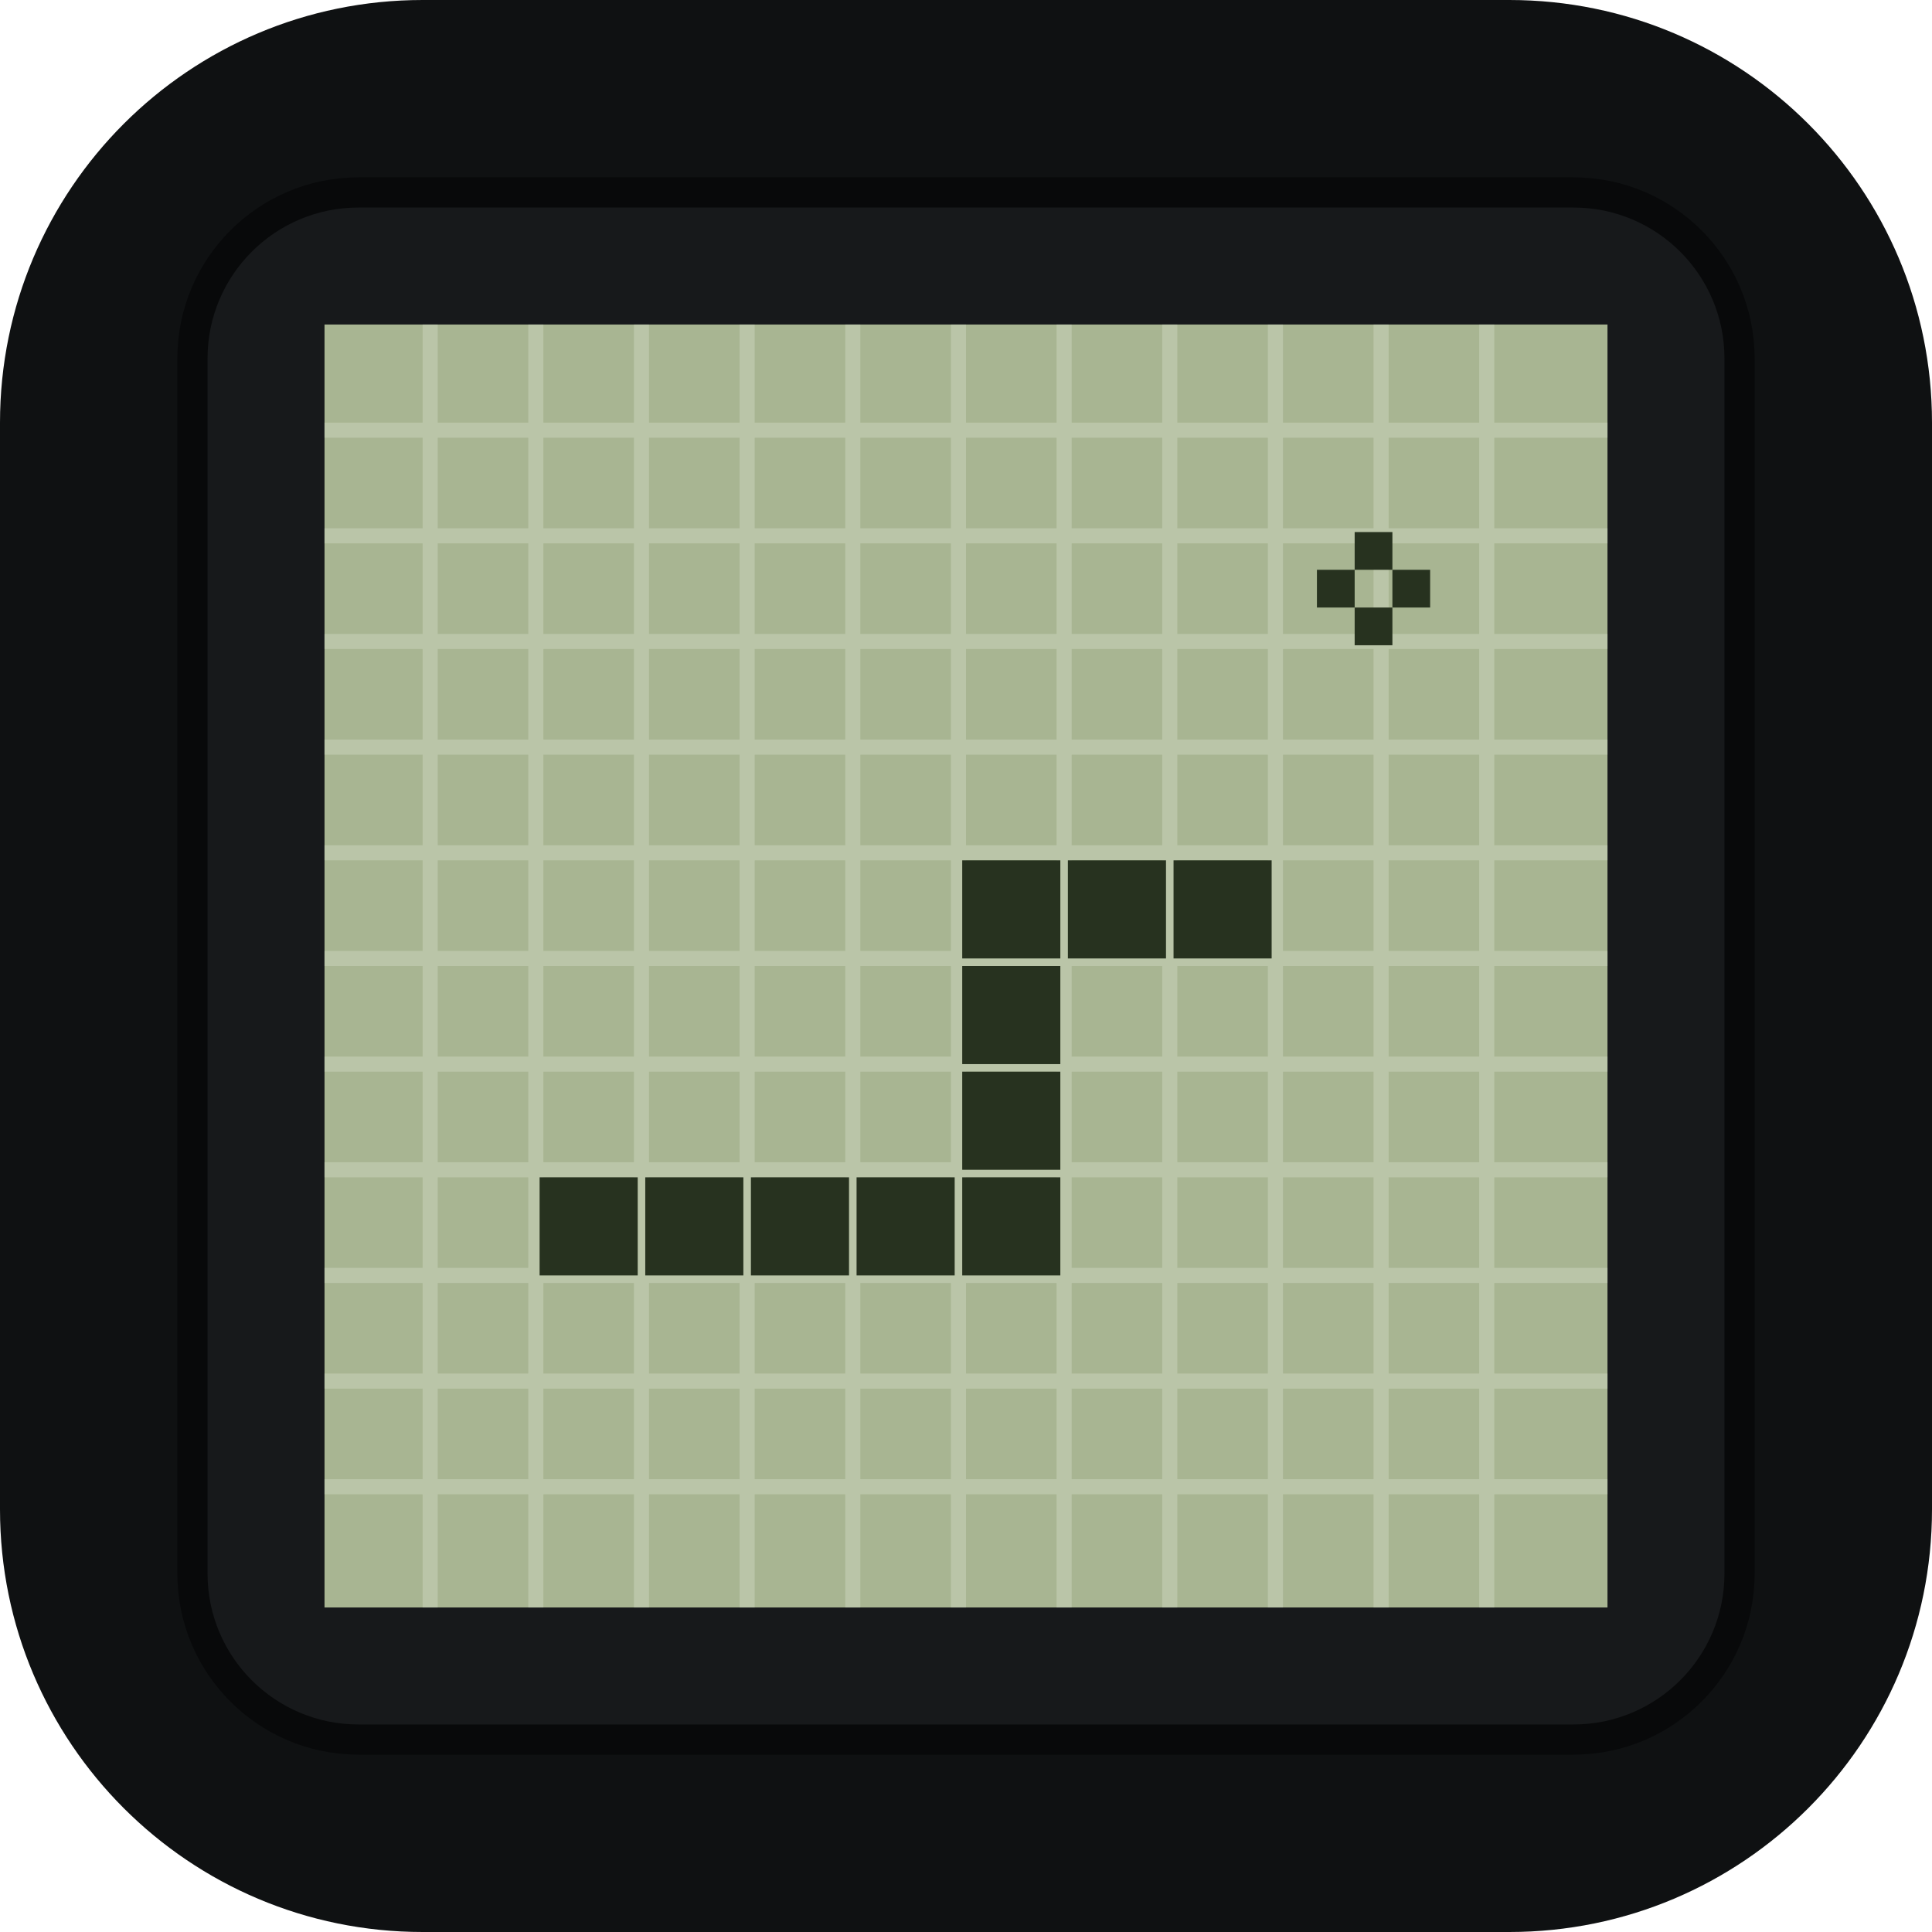
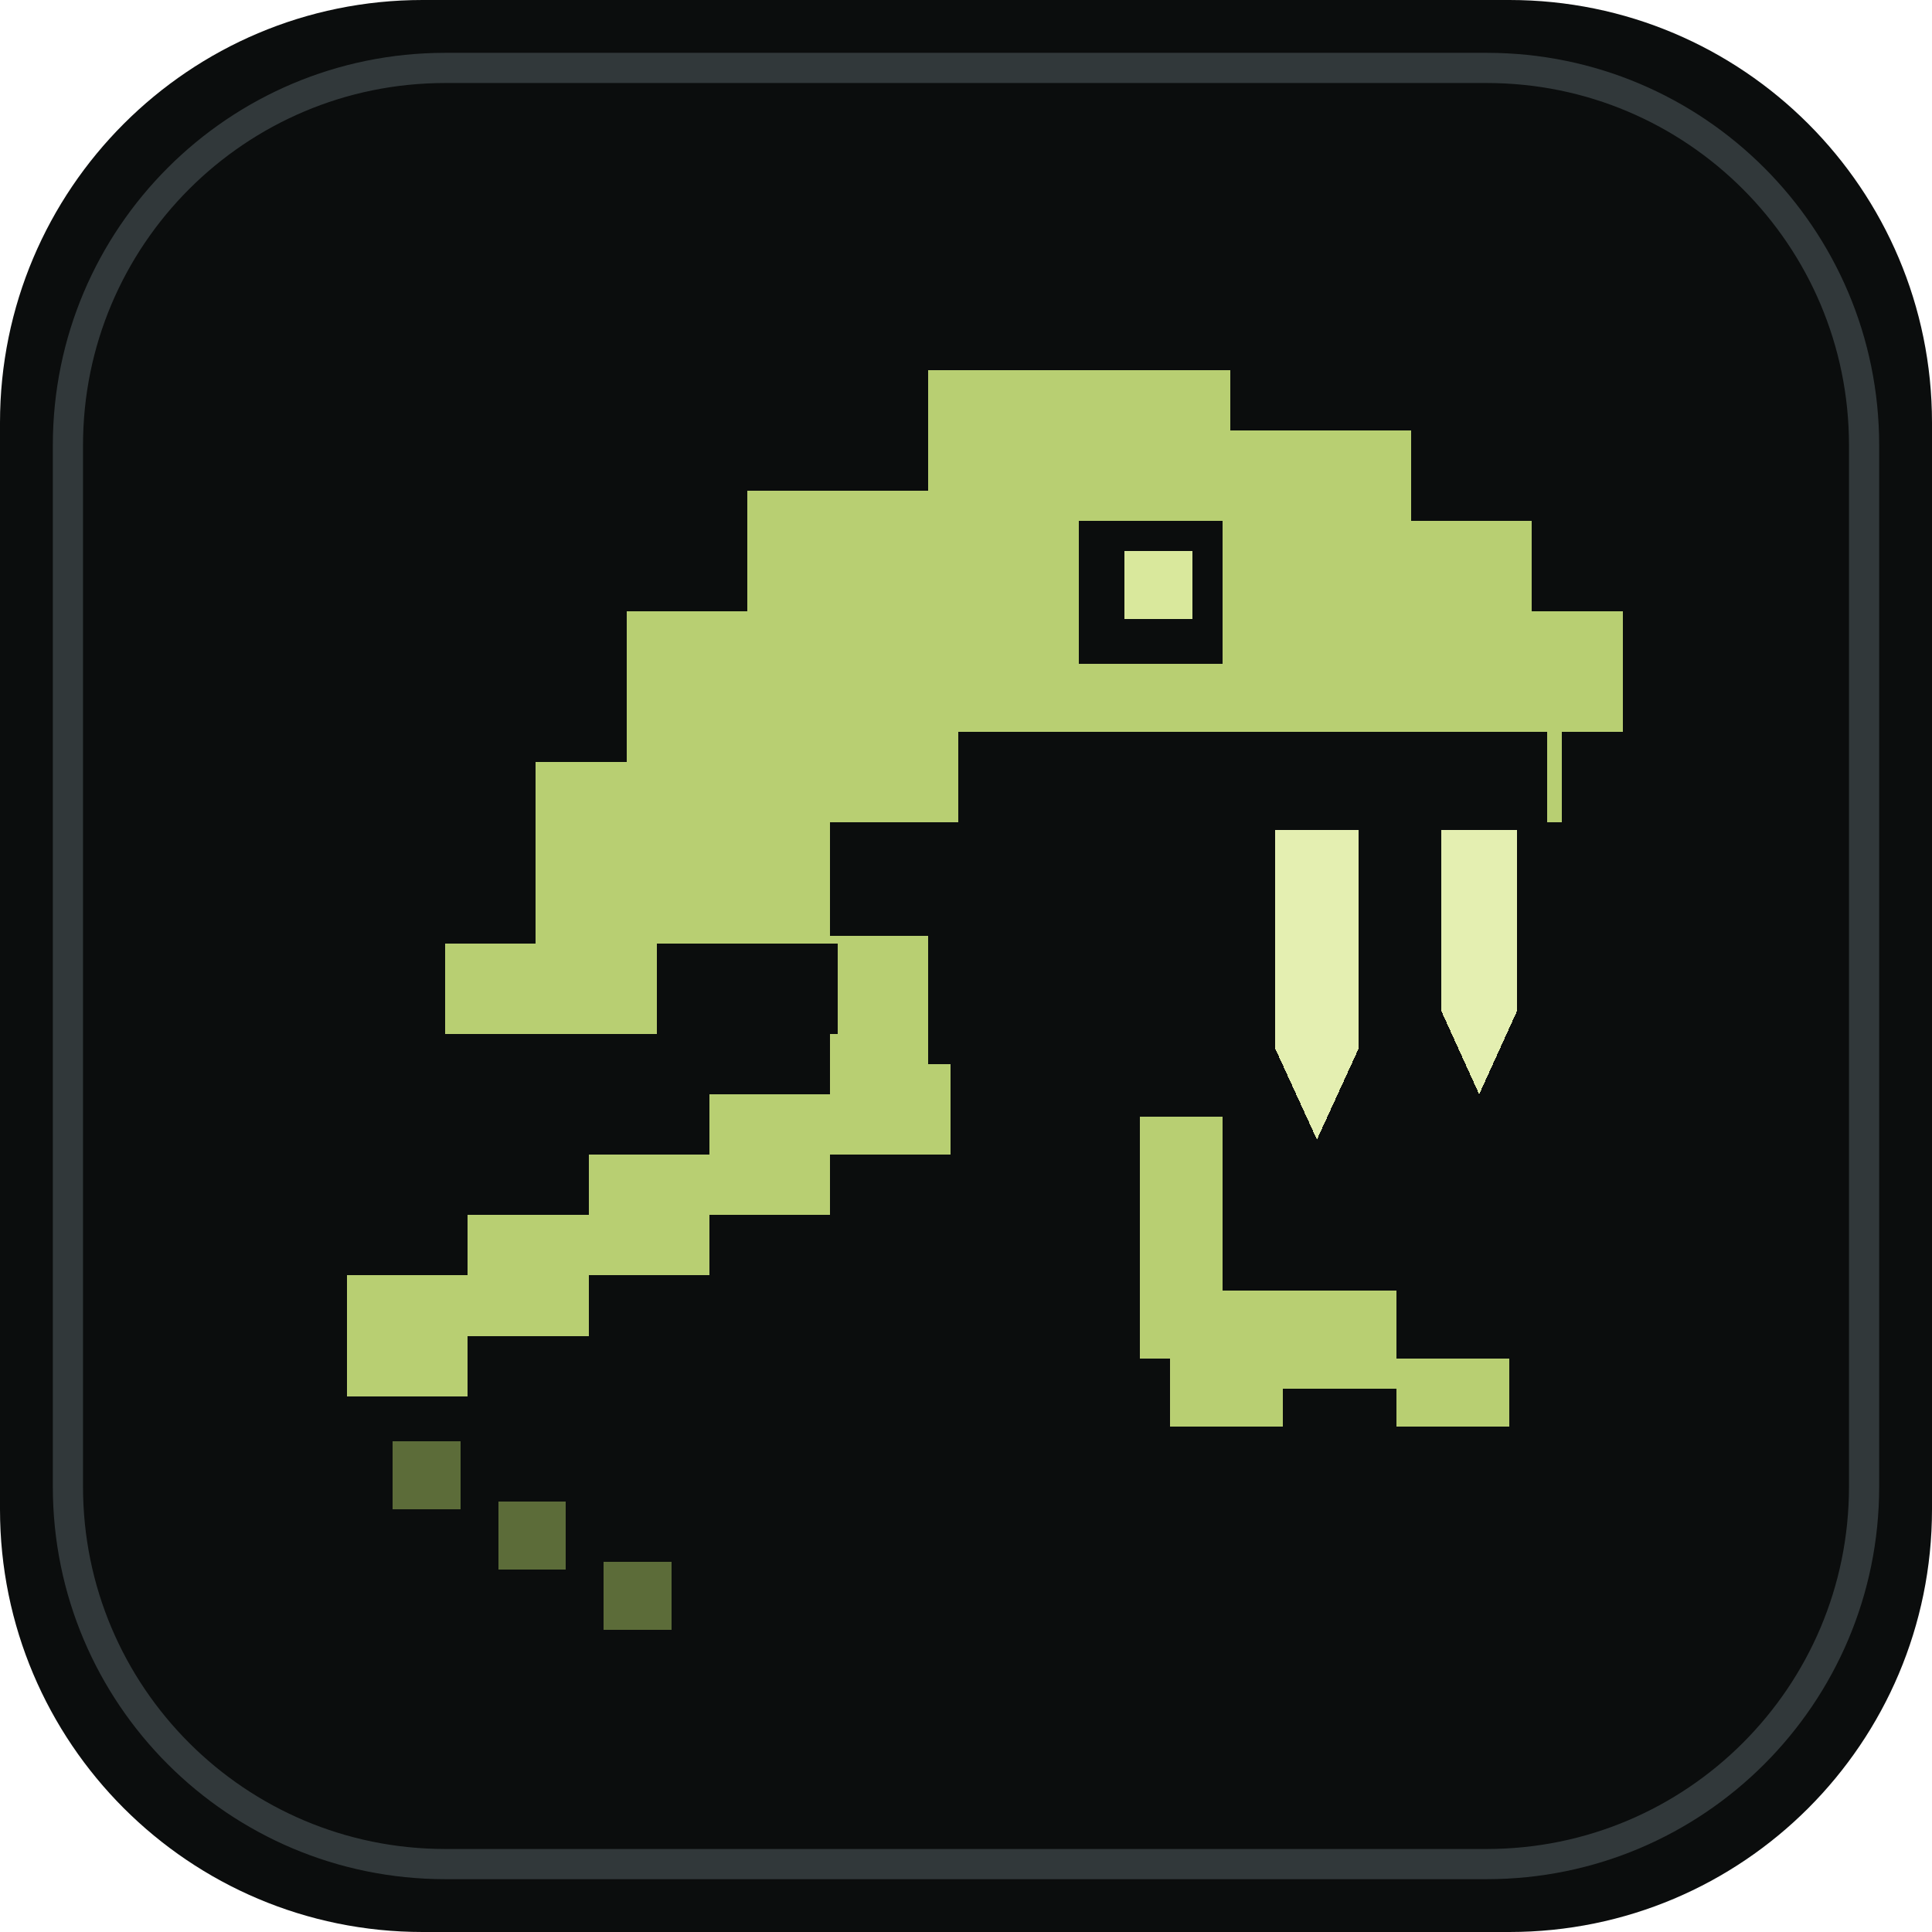
<svg xmlns="http://www.w3.org/2000/svg" viewBox="0 0 512 512">
-   <rect width="512" height="512" rx="112" fill="#0f1112" />
-   <rect x="51" y="51" width="410" height="410" rx="44" fill="#17191b" stroke="#08090a" stroke-width="8" />
-   <rect x="86" y="86" width="340" height="340" fill="#a8b592" />
-   <g stroke="#c2ccb1" stroke-width="4" opacity=".7">
-     <path d="M114 86V426M142 86V426M170 86V426M198 86V426M226 86V426M254 86V426M282 86V426M310 86V426M338 86V426M366 86V426M394 86V426" />
-     <path d="M86 114H426M86 142H426M86 170H426M86 198H426M86 226H426M86 254H426M86 282H426M86 310H426M86 338H426M86 366H426M86 394H426" />
+   <rect width="512" height="512" rx="112" fill="#0b0d0d" />
+   <rect x="18" y="18" width="476" height="476" rx="100" fill="none" stroke="#31383a" stroke-width="8" />
+   <g fill="#b8cf72" shape-rendering="crispEdges">
+     <rect x="92" y="338" width="32" height="32" />
+     <rect x="124" y="322" width="32" height="32" />
+     <rect x="156" y="306" width="32" height="32" />
+     <rect x="188" y="290" width="32" height="32" />
+     <rect x="220" y="274" width="32" height="32" />
+     <path d="M118 250h24v-48h24v-40h32v-32h48V98h80v16h48v24h32v24h24v32h-16v24h-72v-16h-40v24h-32v48h-48v-24h-48v24h-56z" />
  </g>
-   <g fill="#27321f">
-     <rect x="143" y="312" width="26" height="26" />
-     <rect x="171" y="312" width="26" height="26" />
-     <rect x="199" y="312" width="26" height="26" />
-     <rect x="227" y="312" width="26" height="26" />
-     <rect x="255" y="312" width="26" height="26" />
-     <rect x="255" y="284" width="26" height="26" />
-     <rect x="255" y="256" width="26" height="26" />
-     <rect x="255" y="228" width="26" height="26" />
-     <rect x="283" y="228" width="26" height="26" />
-     <rect x="311" y="228" width="26" height="26" />
-     <rect x="349" y="151" width="10" height="10" />
-     <rect x="359" y="141" width="10" height="10" />
-     <rect x="359" y="161" width="10" height="10" />
-     <rect x="369" y="151" width="10" height="10" />
+   <g fill="#0b0d0d" shape-rendering="crispEdges">
+     <rect x="286" y="138" width="38" height="38" />
+     <rect x="298" y="146" width="18" height="18" fill="#d9e89c" />
+     <path d="M254 194h156v28h-24v28h-28v28h-32v30h-46v-26h-34v-34h-26v-30h34z" />
+   </g>
+   <g fill="#e4efb1" shape-rendering="crispEdges">
+     <path d="M338 220h22v58l-11 24-11-24z" />
+     <path d="M382 220h20v48l-10 22-10-22z" />
+   </g>
+   <path d="M302 296h22v46h46v18h30v18h-30v-10h-30v10h-30v-18h-8z" fill="#b8cf72" shape-rendering="crispEdges" />
+   <g fill="#718344" opacity=".8" shape-rendering="crispEdges">
+     <rect x="104" y="382" width="18" height="18" />
+     <rect x="132" y="398" width="18" height="18" />
+     <rect x="160" y="414" width="18" height="18" />
  </g>
</svg>
